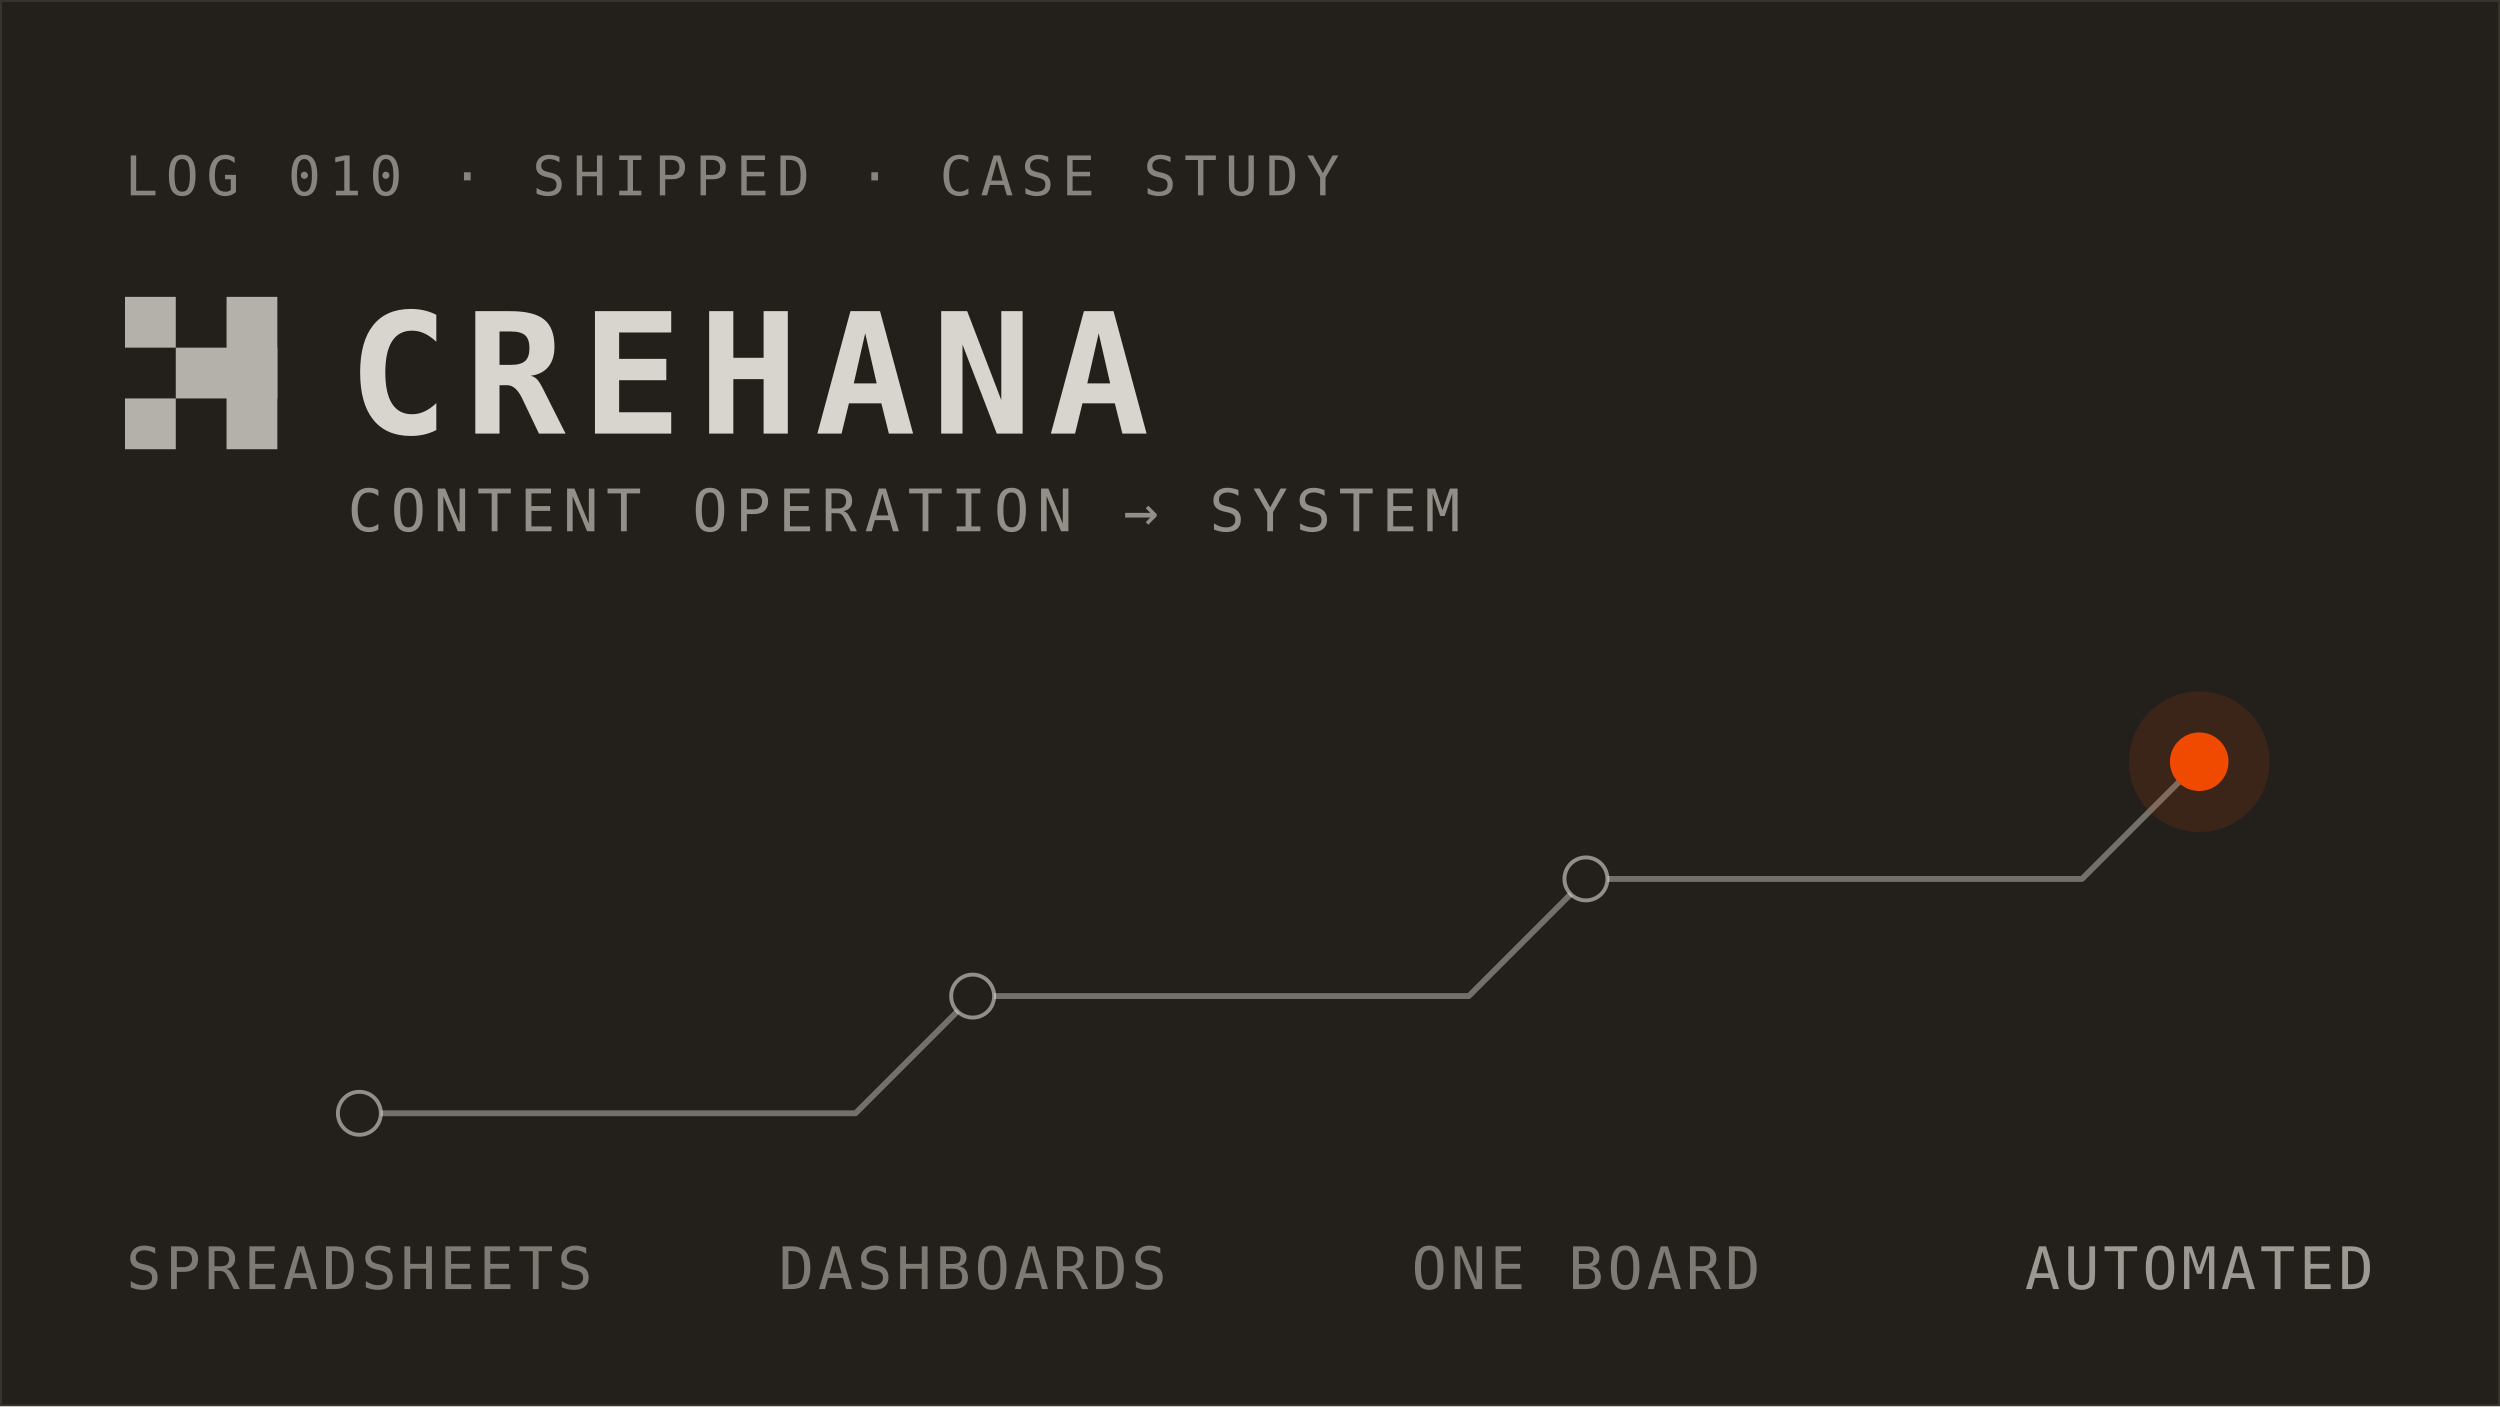
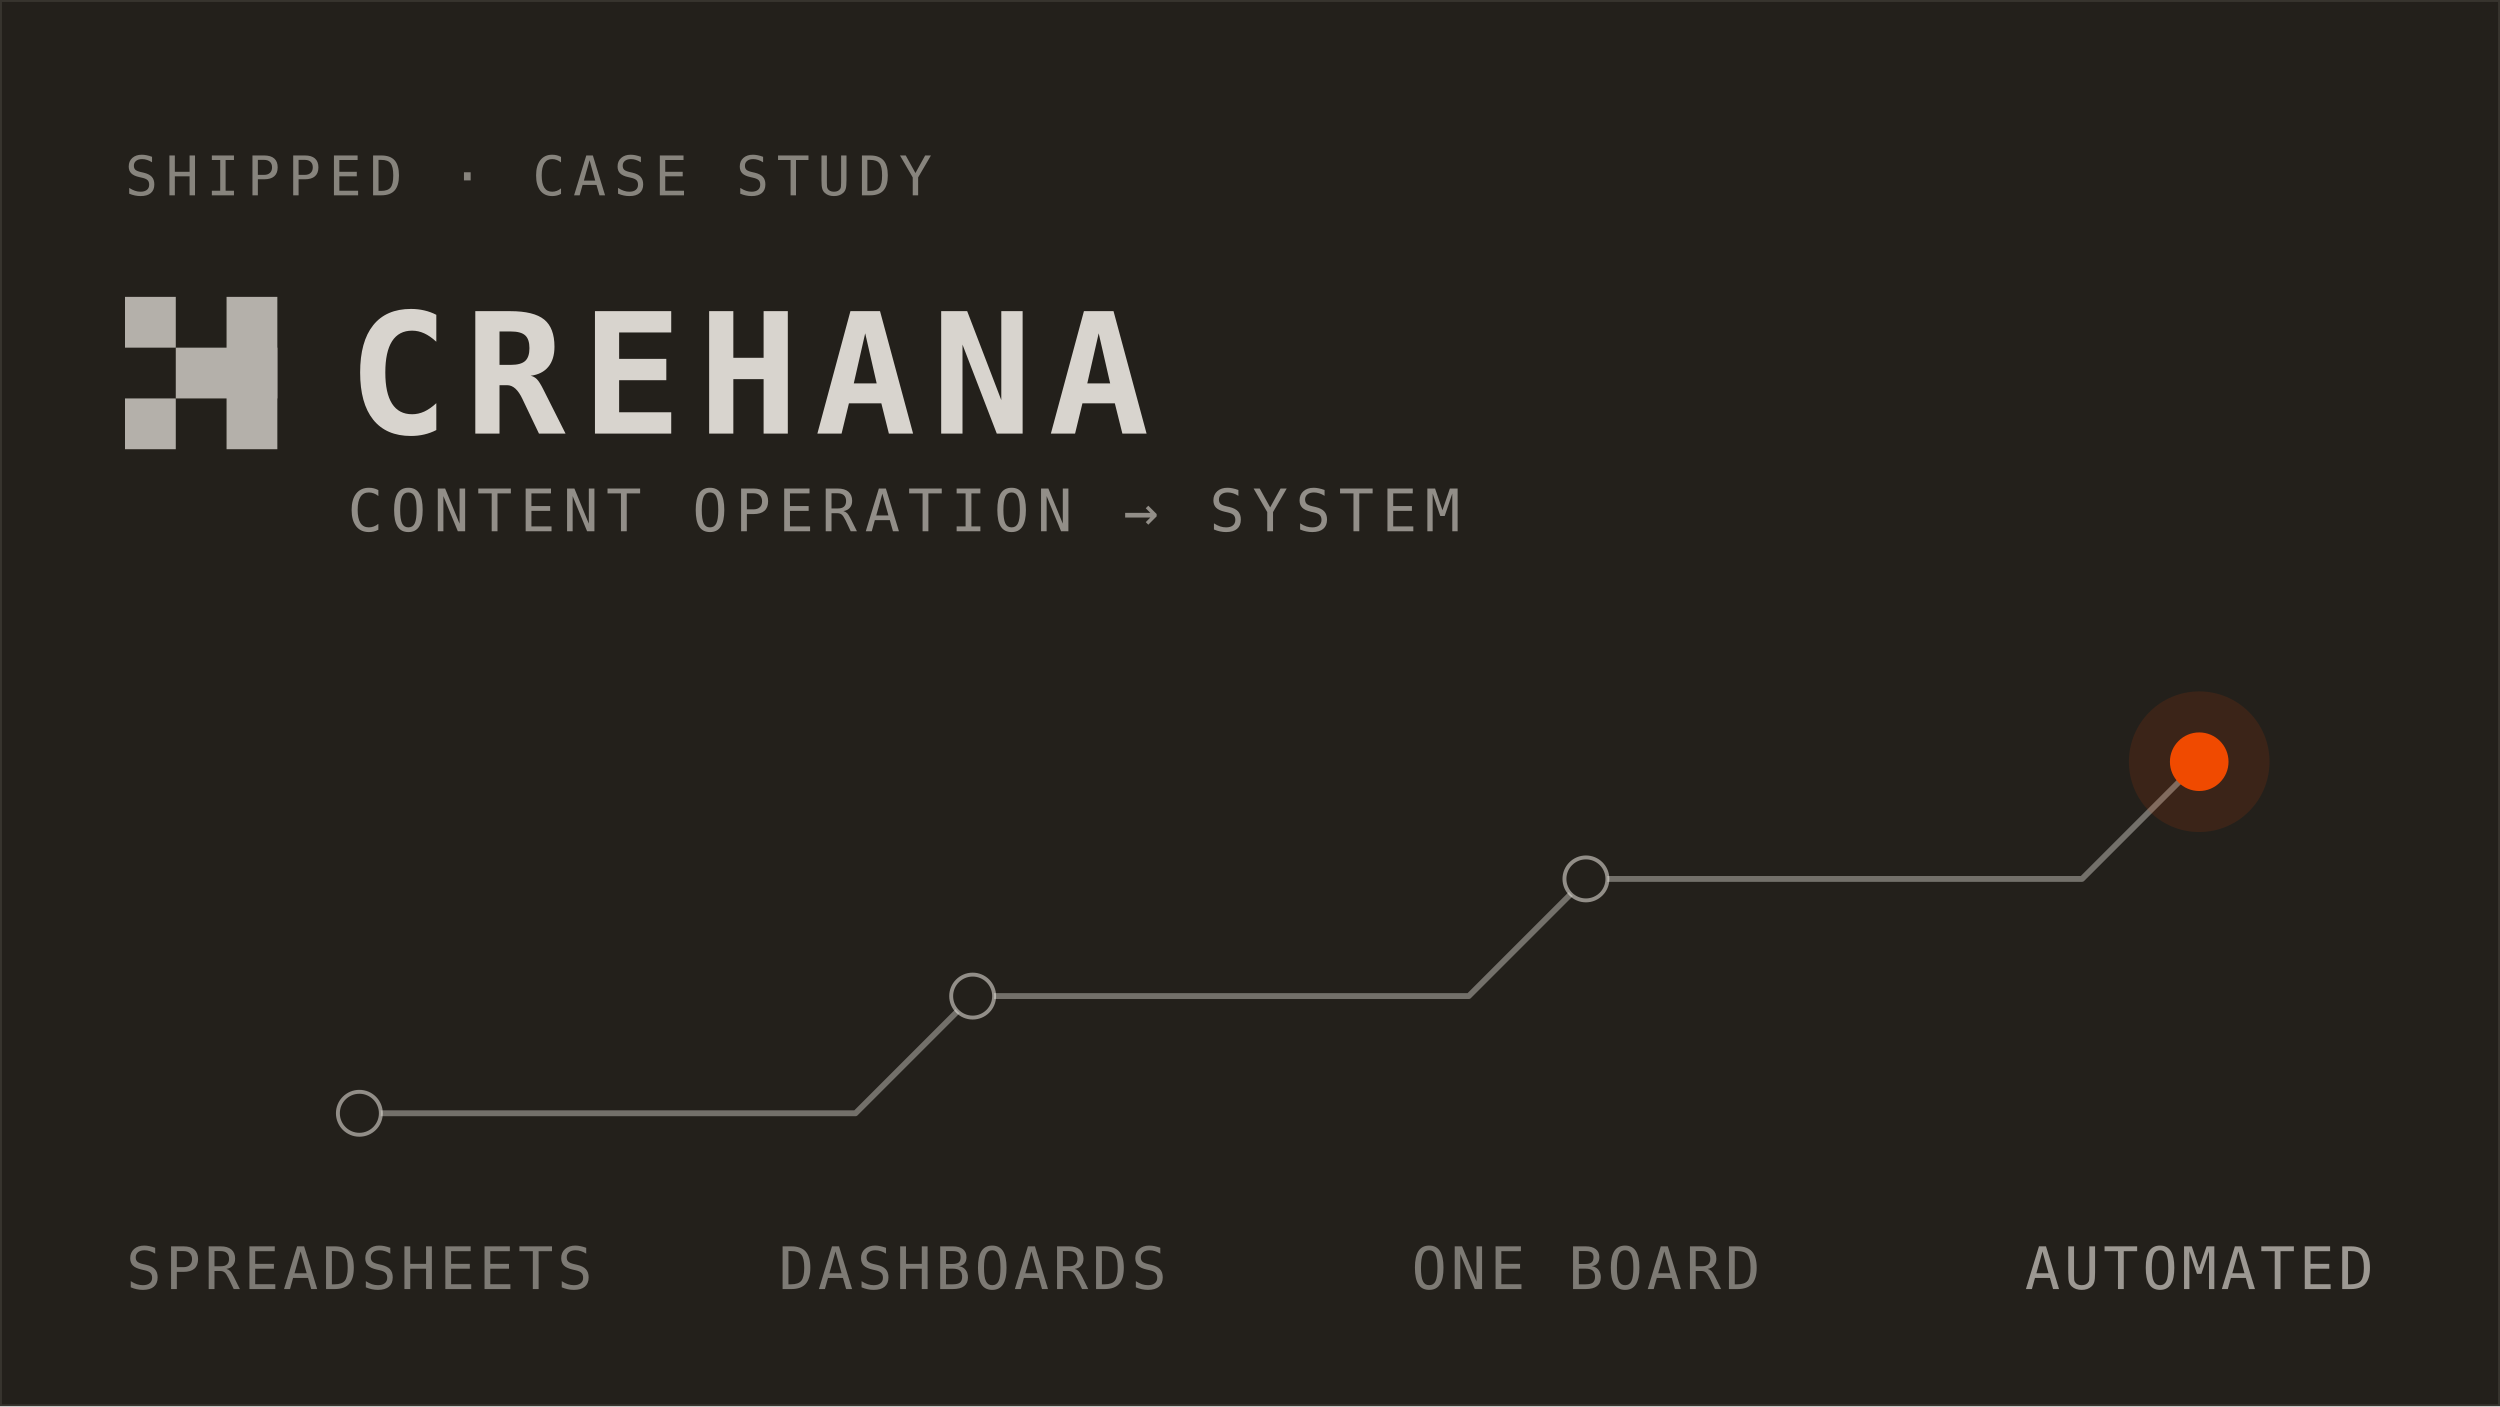
<svg xmlns="http://www.w3.org/2000/svg" width="1280" height="720" viewBox="0 0 1280 720">
  <rect width="1280" height="720" fill="#23201b" />
  <rect x="0.5" y="0.5" width="1279" height="719" fill="none" stroke="#ece8e1" stroke-opacity="0.10" />
-   <text x="64" y="100" font-family="'IBM Plex Mono', ui-monospace, 'DejaVu Sans Mono', monospace" font-size="28" letter-spacing="4" fill="#ece8e1" fill-opacity="0.5">LOG 010 · SHIPPED · CASE STUDY</text>
+   <text x="64" y="100" font-family="'IBM Plex Mono', ui-monospace, 'DejaVu Sans Mono', monospace" font-size="28" letter-spacing="4" fill="#ece8e1" fill-opacity="0.5">SHIPPED · CASE STUDY</text>
  <g fill="#ece8e1" opacity="0.72">
    <rect x="116" y="152" width="26" height="78" />
    <rect x="90" y="178" width="52" height="26" />
    <rect x="64" y="152" width="26" height="26" />
    <rect x="64" y="204" width="26" height="26" />
  </g>
  <text x="178" y="222" font-family="'IBM Plex Mono', ui-monospace, 'DejaVu Sans Mono', monospace" font-size="86" font-weight="600" letter-spacing="8" fill="#ece8e1" fill-opacity="0.9">CREHANA</text>
  <text x="178" y="272" font-family="'IBM Plex Mono', ui-monospace, 'DejaVu Sans Mono', monospace" font-size="30" letter-spacing="4" fill="#ece8e1" fill-opacity="0.55">CONTENT OPERATION → SYSTEM</text>
  <path d="M184,570 L438,570 L498,510 L752,510 L812,450 L1066,450 L1126,390" fill="none" stroke="#ece8e1" stroke-opacity="0.4" stroke-width="3" stroke-linecap="round" stroke-linejoin="round" />
  <circle cx="184" cy="570" r="11" fill="#23201b" stroke="#ece8e1" stroke-opacity="0.55" stroke-width="2" />
  <circle cx="498" cy="510" r="11" fill="#23201b" stroke="#ece8e1" stroke-opacity="0.55" stroke-width="2" />
  <circle cx="812" cy="450" r="11" fill="#23201b" stroke="#ece8e1" stroke-opacity="0.55" stroke-width="2" />
  <circle cx="1126" cy="390" r="36" fill="#f04a00" fill-opacity="0.12" />
  <circle cx="1126" cy="390" r="15" fill="#f04a00" />
  <g text-anchor="middle" font-family="'IBM Plex Mono', ui-monospace, 'DejaVu Sans Mono', monospace" font-size="30" letter-spacing="2" fill="#ece8e1">
    <text x="184" y="660" fill-opacity="0.45">SPREADSHEETS</text>
    <text x="498" y="660" fill-opacity="0.45">DASHBOARDS</text>
    <text x="812" y="660" fill-opacity="0.45">ONE BOARD</text>
    <text x="1126" y="660" fill-opacity="0.6">AUTOMATED</text>
  </g>
</svg>
